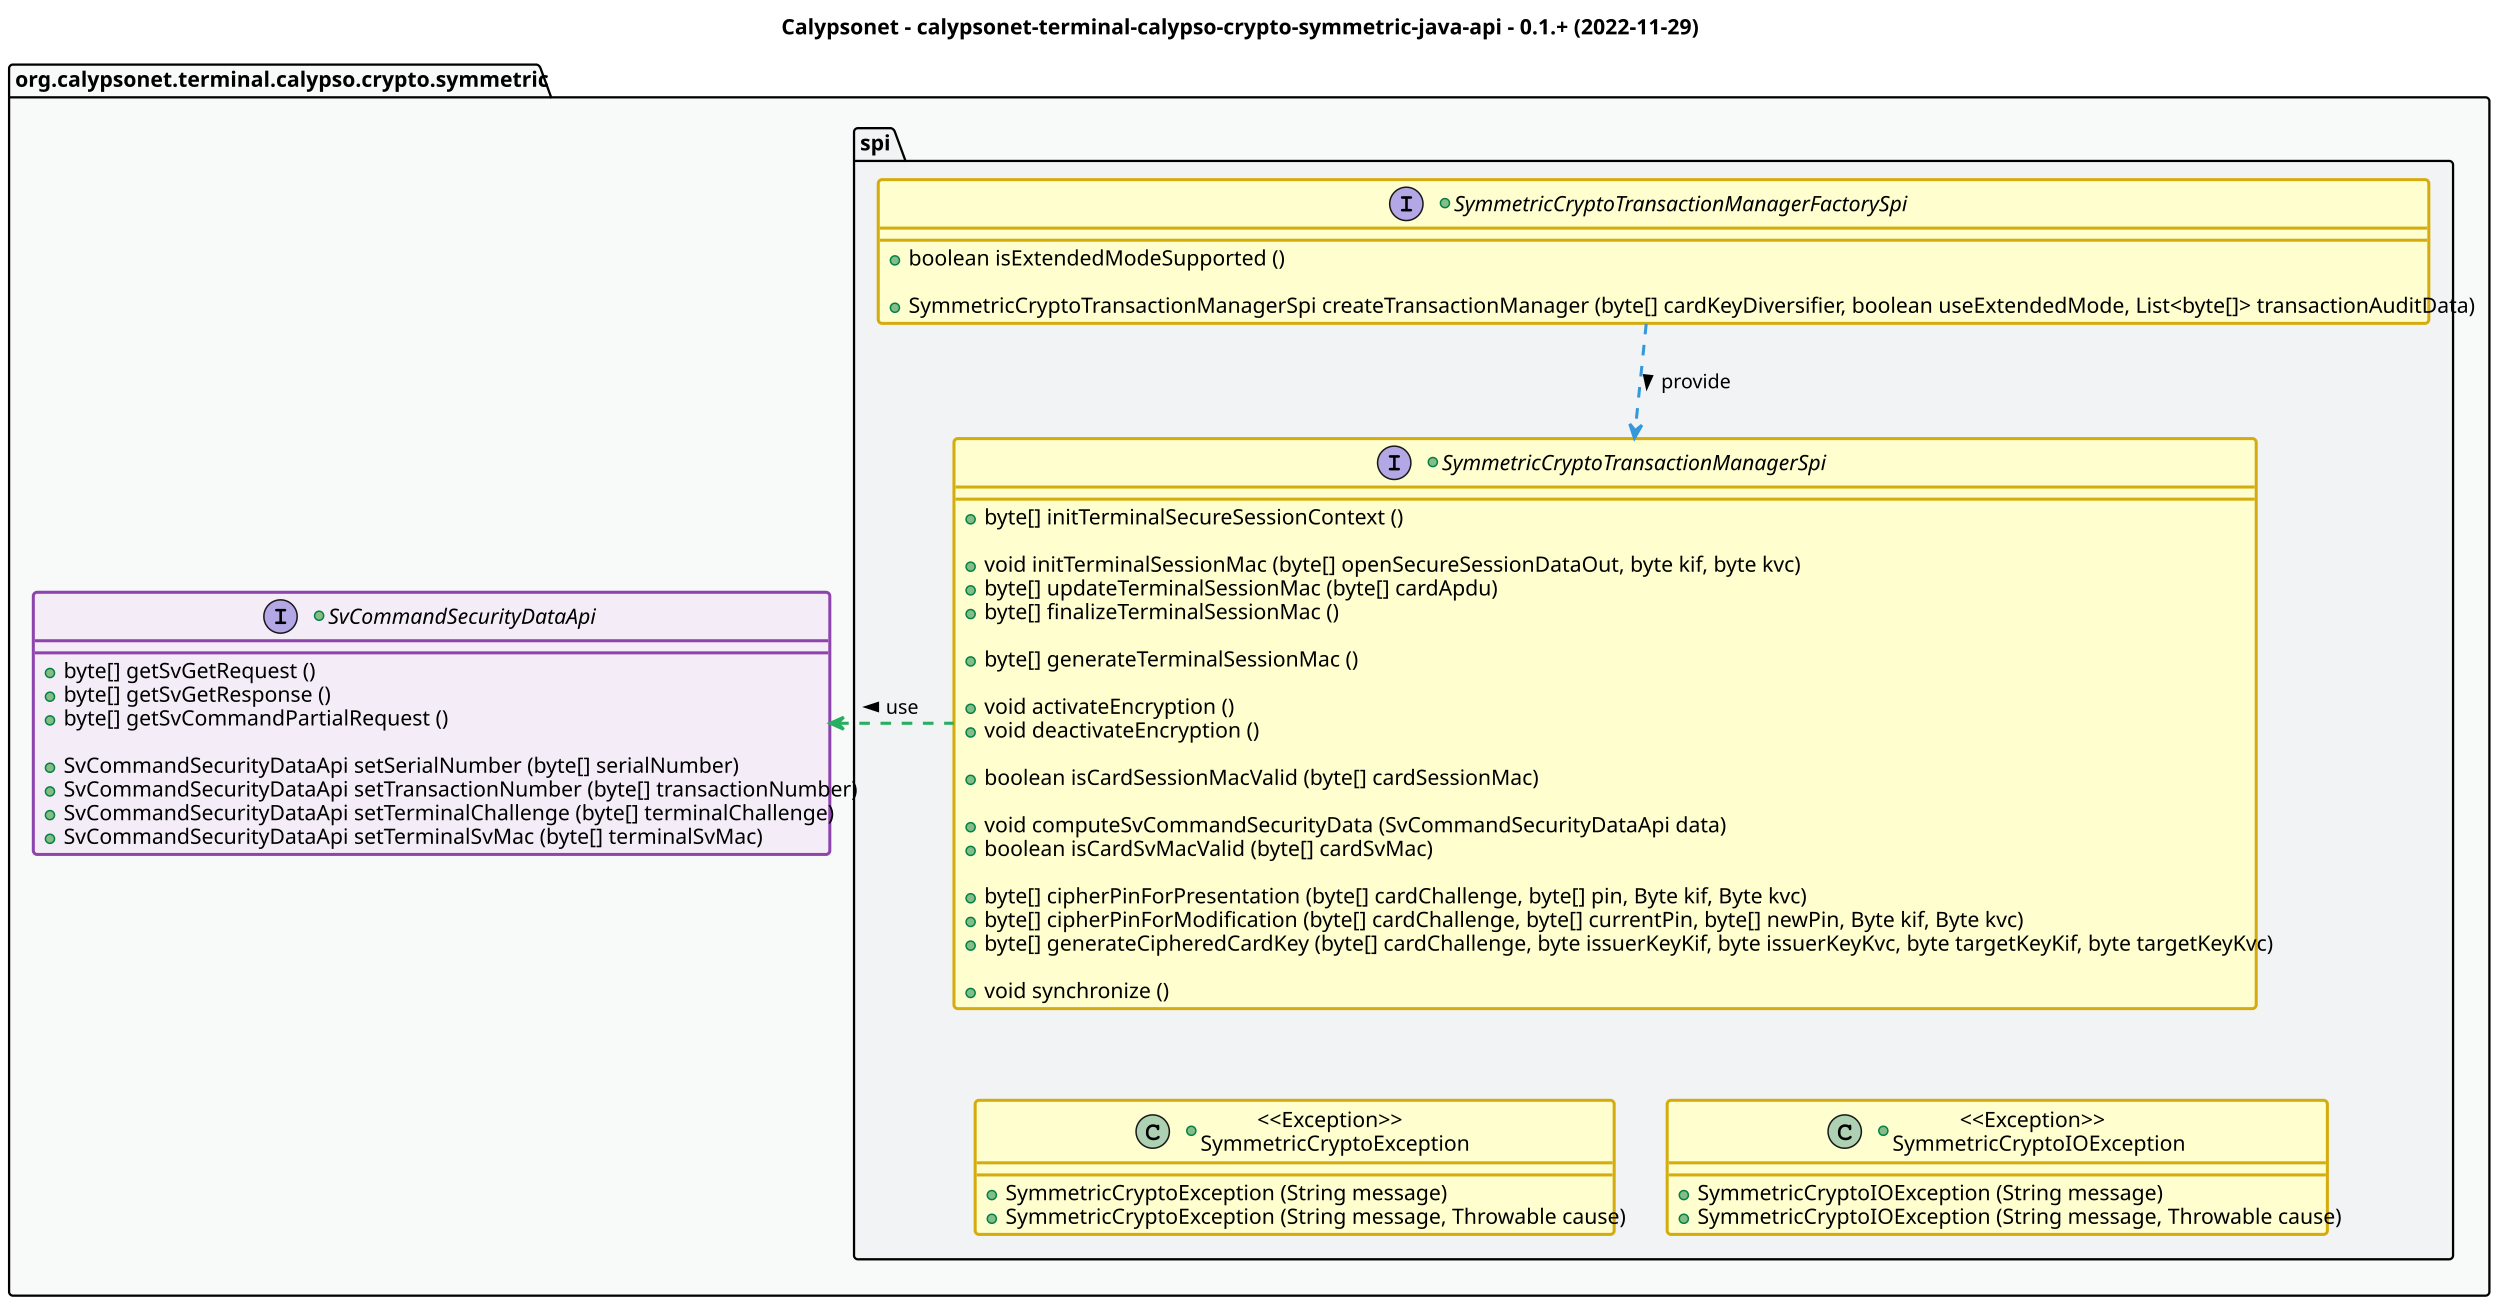
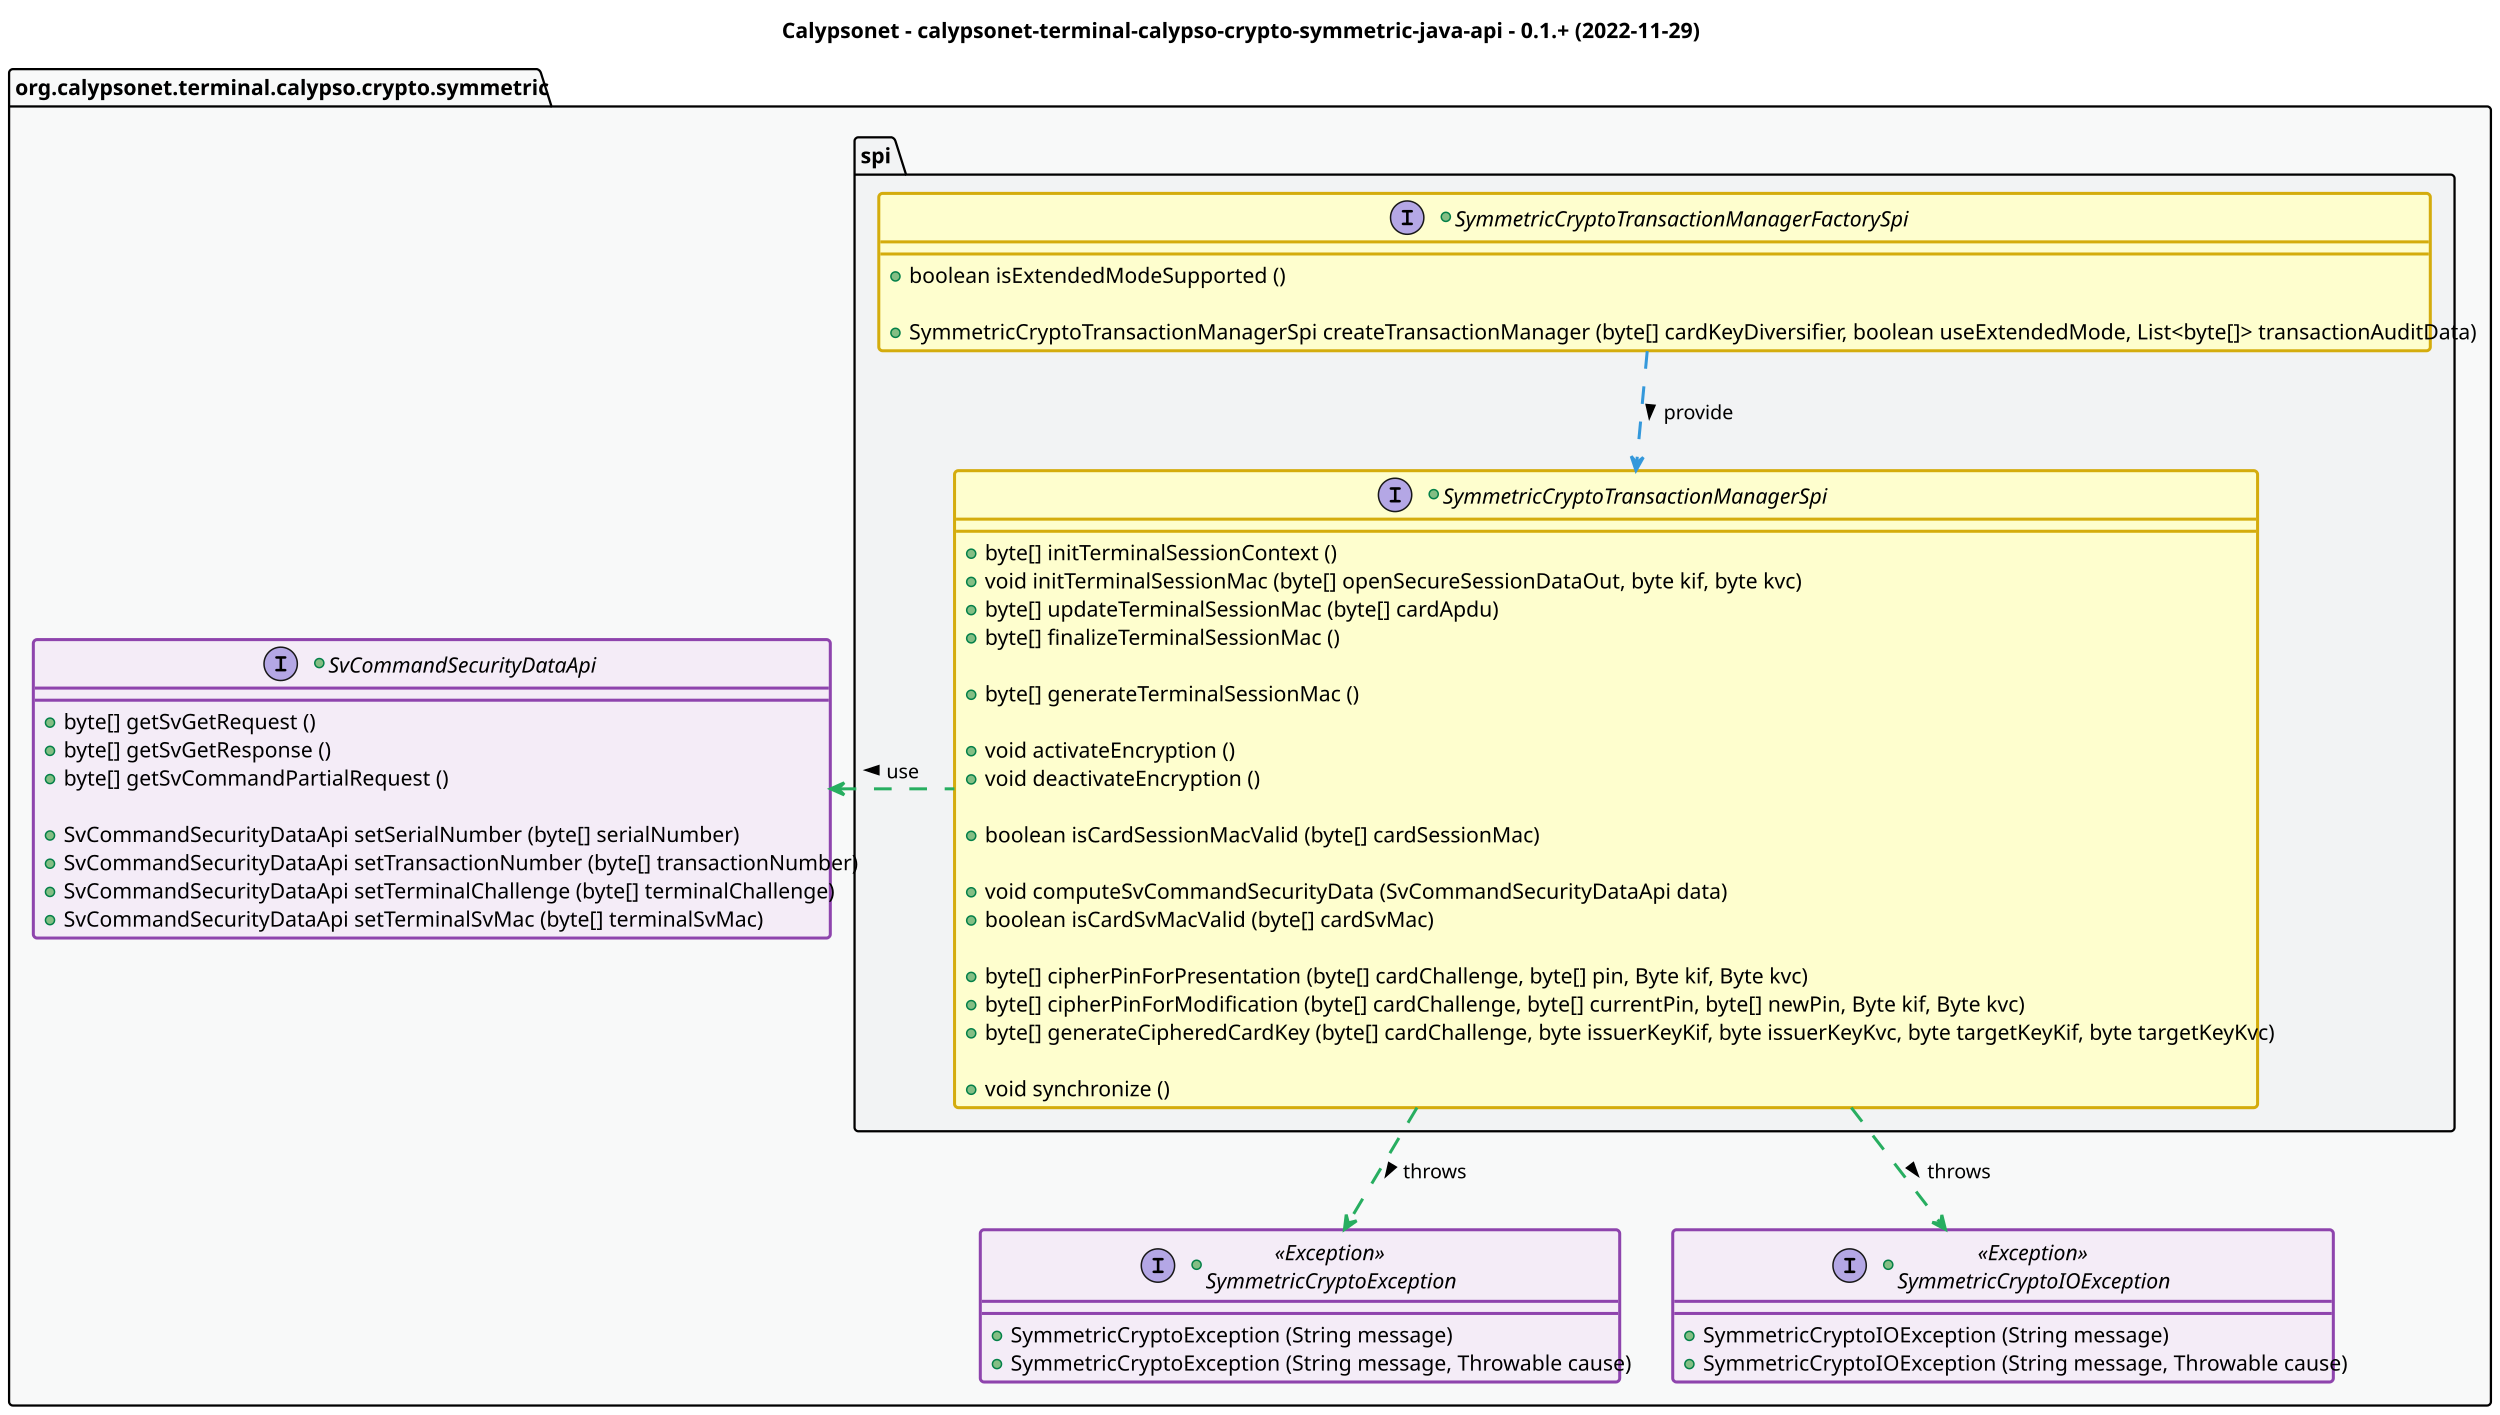
- <svg xmlns="http://www.w3.org/2000/svg" contentStyleType="text/css" height="862px" preserveAspectRatio="none" style="width:1651px;height:862px;background:#FFFFFF;" version="1.1" viewBox="0 0 1651 862" width="1651px" zoomAndPan="magnify">
+ <svg xmlns="http://www.w3.org/2000/svg" contentStyleType="text/css" height="560.4px" preserveAspectRatio="none" style="width:990px;height:560px;background:#FFFFFF;" version="1.1" viewBox="0 0 990 560" width="990.6px" zoomAndPan="magnify">
  <defs />
  <g>
-     <rect fill="none" height="25.641" id="_title" style="stroke:none;stroke-width:1.0;" width="615" x="511" y="5" />
-     <text fill="#000000" font-family="sans-serif" font-size="14" font-weight="bold" lengthAdjust="spacing" textLength="605" x="516" y="22.674">Calypsonet - calypsonet-terminal-calypso-crypto-symmetric-java-api - 0.1.+ (2022-11-29)</text>
+     <text fill="#000000" font-family="sans-serif" font-size="8.4" font-weight="bold" lengthAdjust="spacing" textLength="363" x="309.6" y="15.065">Calypsonet - calypsonet-terminal-calypso-crypto-symmetric-java-api - 0.1.+ (2022-11-29)</text>
    <g id="cluster_api">
-       <path d="M8.5,42.641 L354.5,42.641 A3.75,3.75 0 0 1 357,45.141 L364,64.281 L1641.5,64.281 A2.5,2.5 0 0 1 1644,66.781 L1644,853.141 A2.5,2.5 0 0 1 1641.5,855.641 L8.5,855.641 A2.5,2.5 0 0 1 6,853.141 L6,45.141 A2.5,2.5 0 0 1 8.5,42.641 " fill="#F8F9F9" style="stroke:#000000;stroke-width:1.5;" />
-       <line style="stroke:#000000;stroke-width:1.5;" x1="6" x2="364" y1="64.281" y2="64.281" />
-       <text fill="#000000" font-family="sans-serif" font-size="14" font-weight="bold" lengthAdjust="spacing" textLength="345" x="10" y="57.315">org.calypsonet.terminal.calypso.crypto.symmetric</text>
+       <path d="M5.1,27.381 L212.7,27.381 A2.25,2.25 0 0 1 214.2,28.881 L218.4,42.154 L984.9,42.154 A1.5,1.5 0 0 1 986.4,43.654 L986.4,555.081 A1.5,1.5 0 0 1 984.9,556.581 L5.1,556.581 A1.5,1.5 0 0 1 3.6,555.081 L3.6,28.881 A1.5,1.5 0 0 1 5.1,27.381 " fill="#F8F9F9" style="stroke:#000000;stroke-width:0.9;" />
+       <line style="stroke:#000000;stroke-width:0.9;" x1="3.6" x2="218.4" y1="42.154" y2="42.154" />
+       <text fill="#000000" font-family="sans-serif" font-size="8.4" font-weight="bold" lengthAdjust="spacing" textLength="207" x="6" y="37.645">org.calypsonet.terminal.calypso.crypto.symmetric</text>
    </g>
    <g id="cluster_spi">
-       <path d="M566.5,84.641 L588.5,84.641 A3.75,3.75 0 0 1 591,87.141 L598,106.281 L1617.5,106.281 A2.5,2.5 0 0 1 1620,108.781 L1620,829.141 A2.5,2.5 0 0 1 1617.5,831.641 L566.5,831.641 A2.5,2.5 0 0 1 564,829.141 L564,87.141 A2.5,2.5 0 0 1 566.5,84.641 " fill="#F2F3F4" style="stroke:#000000;stroke-width:1.5;" />
-       <line style="stroke:#000000;stroke-width:1.5;" x1="564" x2="598" y1="106.281" y2="106.281" />
-       <text fill="#000000" font-family="sans-serif" font-size="14" font-weight="bold" lengthAdjust="spacing" textLength="21" x="568" y="99.314">spi</text>
+       <path d="M339.9,54.381 L353.1,54.381 A2.25,2.25 0 0 1 354.6,55.881 L358.8,69.153 L970.5,69.153 A1.5,1.5 0 0 1 972,70.653 L972,446.481 A1.5,1.5 0 0 1 970.5,447.981 L339.9,447.981 A1.5,1.5 0 0 1 338.4,446.481 L338.4,55.881 A1.5,1.5 0 0 1 339.9,54.381 " fill="#F2F3F4" style="stroke:#000000;stroke-width:0.9;" />
+       <line style="stroke:#000000;stroke-width:0.9;" x1="338.4" x2="358.8" y1="69.153" y2="69.153" />
+       <text fill="#000000" font-family="sans-serif" font-size="8.4" font-weight="bold" lengthAdjust="spacing" textLength="12.6" x="340.8" y="64.645">spi</text>
+     </g>
+     <g id="elem_SymmetricCryptoException">
+       <rect codeLine="147" fill="#F4ECF7" height="60.291" id="SymmetricCryptoException" rx="1.5" ry="1.5" style="stroke:#8E44AD;stroke-width:1.2;" width="253.2" x="388.2" y="486.981" />
+       <ellipse cx="458.55" cy="501.154" fill="#B4A7E5" rx="6.6" ry="6.6" style="stroke:#181818;stroke-width:0.6;" />
+       <path d="M459.122,499.138 L459.122,503.132 L460.153,503.132 Q460.519,503.132 460.678,503.272 Q460.837,503.413 460.837,503.647 Q460.837,503.872 460.678,504.013 Q460.519,504.154 460.153,504.154 L457.069,504.154 Q456.703,504.154 456.544,504.013 Q456.384,503.872 456.384,503.638 Q456.384,503.413 456.544,503.272 Q456.703,503.132 457.069,503.132 L458.1,503.132 L458.1,499.138 L457.069,499.138 Q456.703,499.138 456.544,498.997 Q456.384,498.857 456.384,498.622 Q456.384,498.397 456.544,498.257 Q456.703,498.116 457.069,498.116 L460.153,498.116 Q460.519,498.116 460.678,498.257 Q460.837,498.397 460.837,498.622 Q460.837,498.857 460.678,498.997 Q460.519,499.138 460.153,499.138 L459.122,499.138 Z " fill="#000000" />
+       <ellipse cx="473.85" cy="500.853" fill="#84BE84" rx="1.8" ry="1.8" style="stroke:#038048;stroke-width:0.6;" />
+       <text fill="#000000" font-family="sans-serif" font-size="8.4" font-style="italic" lengthAdjust="spacing" textLength="46.2" x="504.75" y="499.045">«Exception»</text>
+       <text fill="#000000" font-family="sans-serif" font-size="8.4" font-style="italic" lengthAdjust="spacing" textLength="100.8" x="477.45" y="510.218">SymmetricCryptoException</text>
+       <line style="stroke:#8E44AD;stroke-width:1.2;" x1="388.8" x2="640.8" y1="515.326" y2="515.326" />
+       <line style="stroke:#8E44AD;stroke-width:1.2;" x1="388.8" x2="640.8" y1="520.126" y2="520.126" />
+       <ellipse cx="394.8" cy="529.013" fill="#84BE84" rx="1.8" ry="1.8" style="stroke:#038048;stroke-width:0.6;" />
+       <text fill="#000000" font-family="sans-serif" font-size="8.4" lengthAdjust="spacing" textLength="168" x="400.2" y="531.591">SymmetricCryptoException (String message)</text>
+       <ellipse cx="394.8" cy="540.185" fill="#84BE84" rx="1.8" ry="1.8" style="stroke:#038048;stroke-width:0.6;" />
+       <text fill="#000000" font-family="sans-serif" font-size="8.4" lengthAdjust="spacing" textLength="237.6" x="400.2" y="542.763">SymmetricCryptoException (String message, Throwable cause)</text>
+     </g>
+     <g id="elem_SymmetricCryptoIOException">
+       <rect codeLine="148" fill="#F4ECF7" height="60.291" id="SymmetricCryptoIOException" rx="1.5" ry="1.5" style="stroke:#8E44AD;stroke-width:1.2;" width="261.6" x="662.4" y="486.981" />
+       <ellipse cx="732.45" cy="501.154" fill="#B4A7E5" rx="6.6" ry="6.6" style="stroke:#181818;stroke-width:0.6;" />
+       <path d="M733.022,499.138 L733.022,503.132 L734.053,503.132 Q734.419,503.132 734.578,503.272 Q734.737,503.413 734.737,503.647 Q734.737,503.872 734.578,504.013 Q734.419,504.154 734.053,504.154 L730.969,504.154 Q730.603,504.154 730.444,504.013 Q730.284,503.872 730.284,503.638 Q730.284,503.413 730.444,503.272 Q730.603,503.132 730.969,503.132 L732,503.132 L732,499.138 L730.969,499.138 Q730.603,499.138 730.444,498.997 Q730.284,498.857 730.284,498.622 Q730.284,498.397 730.444,498.257 Q730.603,498.116 730.969,498.116 L734.053,498.116 Q734.419,498.116 734.578,498.257 Q734.737,498.397 734.737,498.622 Q734.737,498.857 734.578,498.997 Q734.419,499.138 734.053,499.138 L733.022,499.138 Z " fill="#000000" />
+       <ellipse cx="747.75" cy="500.853" fill="#84BE84" rx="1.8" ry="1.8" style="stroke:#038048;stroke-width:0.6;" />
+       <text fill="#000000" font-family="sans-serif" font-size="8.4" font-style="italic" lengthAdjust="spacing" textLength="46.2" x="783.15" y="499.045">«Exception»</text>
+       <text fill="#000000" font-family="sans-serif" font-size="8.4" font-style="italic" lengthAdjust="spacing" textLength="109.8" x="751.35" y="510.218">SymmetricCryptoIOException</text>
+       <line style="stroke:#8E44AD;stroke-width:1.2;" x1="663" x2="923.4" y1="515.326" y2="515.326" />
+       <line style="stroke:#8E44AD;stroke-width:1.2;" x1="663" x2="923.4" y1="520.126" y2="520.126" />
+       <ellipse cx="669" cy="529.013" fill="#84BE84" rx="1.8" ry="1.8" style="stroke:#038048;stroke-width:0.6;" />
+       <text fill="#000000" font-family="sans-serif" font-size="8.4" lengthAdjust="spacing" textLength="176.4" x="674.4" y="531.591">SymmetricCryptoIOException (String message)</text>
+       <ellipse cx="669" cy="540.185" fill="#84BE84" rx="1.8" ry="1.8" style="stroke:#038048;stroke-width:0.6;" />
+       <text fill="#000000" font-family="sans-serif" font-size="8.4" lengthAdjust="spacing" textLength="246" x="674.4" y="542.763">SymmetricCryptoIOException (String message, Throwable cause)</text>
    </g>
    <g id="elem_SvCommandSecurityDataApi">
-       <rect codeLine="147" fill="#F4ECF7" height="173.125" id="SvCommandSecurityDataApi" rx="2.5" ry="2.5" style="stroke:#8E44AD;stroke-width:2.0;" width="526" x="22" y="391.141" />
-       <ellipse cx="185.25" cy="407.141" fill="#B4A7E5" rx="11" ry="11" style="stroke:#181818;stroke-width:1.0;" />
-       <path d="M186.203,403.781 L186.203,410.438 L187.922,410.438 Q188.531,410.438 188.797,410.672 Q189.062,410.906 189.062,411.297 Q189.062,411.672 188.797,411.906 Q188.531,412.141 187.922,412.141 L182.781,412.141 Q182.172,412.141 181.906,411.906 Q181.641,411.672 181.641,411.281 Q181.641,410.906 181.906,410.672 Q182.172,410.438 182.781,410.438 L184.5,410.438 L184.5,403.781 L182.781,403.781 Q182.172,403.781 181.906,403.547 Q181.641,403.312 181.641,402.922 Q181.641,402.547 181.906,402.312 Q182.172,402.078 182.781,402.078 L187.922,402.078 Q188.531,402.078 188.797,402.312 Q189.062,402.547 189.062,402.922 Q189.062,403.312 188.797,403.547 Q188.531,403.781 187.922,403.781 L186.203,403.781 Z " fill="#000000" />
-       <ellipse cx="210.75" cy="406.641" fill="#84BE84" rx="3" ry="3" style="stroke:#038048;stroke-width:1.0;" />
-       <text fill="#000000" font-family="sans-serif" font-size="14" font-style="italic" lengthAdjust="spacing" textLength="180" x="216.75" y="411.994">SvCommandSecurityDataApi</text>
-       <line style="stroke:#8E44AD;stroke-width:2.0;" x1="23" x2="547" y1="423.141" y2="423.141" />
-       <line style="stroke:#8E44AD;stroke-width:2.0;" x1="23" x2="547" y1="431.141" y2="431.141" />
-       <ellipse cx="33" cy="444.461" fill="#84BE84" rx="3" ry="3" style="stroke:#038048;stroke-width:1.0;" />
-       <text fill="#000000" font-family="sans-serif" font-size="14" lengthAdjust="spacing" textLength="165" x="42" y="447.815">byte[] getSvGetRequest ()</text>
-       <ellipse cx="33" cy="460.102" fill="#84BE84" rx="3" ry="3" style="stroke:#038048;stroke-width:1.0;" />
-       <text fill="#000000" font-family="sans-serif" font-size="14" lengthAdjust="spacing" textLength="176" x="42" y="463.455">byte[] getSvGetResponse ()</text>
-       <ellipse cx="33" cy="475.742" fill="#84BE84" rx="3" ry="3" style="stroke:#038048;stroke-width:1.0;" />
-       <text fill="#000000" font-family="sans-serif" font-size="14" lengthAdjust="spacing" textLength="246" x="42" y="479.096">byte[] getSvCommandPartialRequest ()</text>
-       <text fill="#000000" font-family="sans-serif" font-size="14" lengthAdjust="spacing" textLength="4" x="42" y="494.736"> </text>
-       <ellipse cx="33" cy="507.023" fill="#84BE84" rx="3" ry="3" style="stroke:#038048;stroke-width:1.0;" />
-       <text fill="#000000" font-family="sans-serif" font-size="14" lengthAdjust="spacing" textLength="425" x="42" y="510.377">SvCommandSecurityDataApi setSerialNumber (byte[] serialNumber)</text>
-       <ellipse cx="33" cy="522.664" fill="#84BE84" rx="3" ry="3" style="stroke:#038048;stroke-width:1.0;" />
-       <text fill="#000000" font-family="sans-serif" font-size="14" lengthAdjust="spacing" textLength="500" x="42" y="526.018">SvCommandSecurityDataApi setTransactionNumber (byte[] transactionNumber)</text>
-       <ellipse cx="33" cy="538.305" fill="#84BE84" rx="3" ry="3" style="stroke:#038048;stroke-width:1.0;" />
-       <text fill="#000000" font-family="sans-serif" font-size="14" lengthAdjust="spacing" textLength="490" x="42" y="541.658">SvCommandSecurityDataApi setTerminalChallenge (byte[] terminalChallenge)</text>
-       <ellipse cx="33" cy="553.945" fill="#84BE84" rx="3" ry="3" style="stroke:#038048;stroke-width:1.0;" />
-       <text fill="#000000" font-family="sans-serif" font-size="14" lengthAdjust="spacing" textLength="446" x="42" y="557.299">SvCommandSecurityDataApi setTerminalSvMac (byte[] terminalSvMac)</text>
+       <rect codeLine="146" fill="#F4ECF7" height="118.181" id="SvCommandSecurityDataApi" rx="1.5" ry="1.5" style="stroke:#8E44AD;stroke-width:1.2;" width="315.6" x="13.2" y="253.281" />
+       <ellipse cx="111.15" cy="262.881" fill="#B4A7E5" rx="6.6" ry="6.6" style="stroke:#181818;stroke-width:0.6;" />
+       <path d="M111.722,260.865 L111.722,264.859 L112.753,264.859 Q113.119,264.859 113.278,265 Q113.438,265.14 113.438,265.375 Q113.438,265.6 113.278,265.74 Q113.119,265.881 112.753,265.881 L109.669,265.881 Q109.303,265.881 109.144,265.74 Q108.984,265.6 108.984,265.365 Q108.984,265.14 109.144,265 Q109.303,264.859 109.669,264.859 L110.7,264.859 L110.7,260.865 L109.669,260.865 Q109.303,260.865 109.144,260.725 Q108.984,260.584 108.984,260.35 Q108.984,260.125 109.144,259.984 Q109.303,259.843 109.669,259.843 L112.753,259.843 Q113.119,259.843 113.278,259.984 Q113.438,260.125 113.438,260.35 Q113.438,260.584 113.278,260.725 Q113.119,260.865 112.753,260.865 L111.722,260.865 Z " fill="#000000" />
+       <ellipse cx="126.45" cy="262.581" fill="#84BE84" rx="1.8" ry="1.8" style="stroke:#038048;stroke-width:0.6;" />
+       <text fill="#000000" font-family="sans-serif" font-size="8.4" font-style="italic" lengthAdjust="spacing" textLength="108" x="130.05" y="266.359">SvCommandSecurityDataApi</text>
+       <line style="stroke:#8E44AD;stroke-width:1.2;" x1="13.8" x2="328.2" y1="272.481" y2="272.481" />
+       <line style="stroke:#8E44AD;stroke-width:1.2;" x1="13.8" x2="328.2" y1="277.281" y2="277.281" />
+       <ellipse cx="19.8" cy="286.167" fill="#84BE84" rx="1.8" ry="1.8" style="stroke:#038048;stroke-width:0.6;" />
+       <text fill="#000000" font-family="sans-serif" font-size="8.4" lengthAdjust="spacing" textLength="99" x="25.2" y="288.745">byte[] getSvGetRequest ()</text>
+       <ellipse cx="19.8" cy="297.34" fill="#84BE84" rx="1.8" ry="1.8" style="stroke:#038048;stroke-width:0.6;" />
+       <text fill="#000000" font-family="sans-serif" font-size="8.4" lengthAdjust="spacing" textLength="105.6" x="25.2" y="299.918">byte[] getSvGetResponse ()</text>
+       <ellipse cx="19.8" cy="308.512" fill="#84BE84" rx="1.8" ry="1.8" style="stroke:#038048;stroke-width:0.6;" />
+       <text fill="#000000" font-family="sans-serif" font-size="8.4" lengthAdjust="spacing" textLength="147.6" x="25.2" y="311.091">byte[] getSvCommandPartialRequest ()</text>
+       <text fill="#000000" font-family="sans-serif" font-size="8.4" lengthAdjust="spacing" textLength="2.4" x="25.2" y="322.263"> </text>
+       <ellipse cx="19.8" cy="330.858" fill="#84BE84" rx="1.8" ry="1.8" style="stroke:#038048;stroke-width:0.6;" />
+       <text fill="#000000" font-family="sans-serif" font-size="8.4" lengthAdjust="spacing" textLength="255" x="25.2" y="333.436">SvCommandSecurityDataApi setSerialNumber (byte[] serialNumber)</text>
+       <ellipse cx="19.8" cy="342.031" fill="#84BE84" rx="1.8" ry="1.8" style="stroke:#038048;stroke-width:0.6;" />
+       <text fill="#000000" font-family="sans-serif" font-size="8.4" lengthAdjust="spacing" textLength="300" x="25.2" y="344.609">SvCommandSecurityDataApi setTransactionNumber (byte[] transactionNumber)</text>
+       <ellipse cx="19.8" cy="353.203" fill="#84BE84" rx="1.8" ry="1.8" style="stroke:#038048;stroke-width:0.6;" />
+       <text fill="#000000" font-family="sans-serif" font-size="8.4" lengthAdjust="spacing" textLength="294" x="25.2" y="355.781">SvCommandSecurityDataApi setTerminalChallenge (byte[] terminalChallenge)</text>
+       <ellipse cx="19.8" cy="364.376" fill="#84BE84" rx="1.8" ry="1.8" style="stroke:#038048;stroke-width:0.6;" />
+       <text fill="#000000" font-family="sans-serif" font-size="8.4" lengthAdjust="spacing" textLength="267.6" x="25.2" y="366.954">SvCommandSecurityDataApi setTerminalSvMac (byte[] terminalSvMac)</text>
    </g>
    <g id="elem_SymmetricCryptoTransactionManagerFactorySpi">
-       <rect codeLine="55" fill="#FEFECE" height="94.922" id="SymmetricCryptoTransactionManagerFactorySpi" rx="2.5" ry="2.5" style="stroke:#D4AC0D;stroke-width:2.0;" width="1024" x="580" y="118.641" />
-       <ellipse cx="928.75" cy="134.641" fill="#B4A7E5" rx="11" ry="11" style="stroke:#181818;stroke-width:1.0;" />
-       <path d="M929.703,131.281 L929.703,137.938 L931.422,137.938 Q932.031,137.938 932.297,138.172 Q932.562,138.406 932.562,138.797 Q932.562,139.172 932.297,139.406 Q932.031,139.641 931.422,139.641 L926.281,139.641 Q925.672,139.641 925.406,139.406 Q925.141,139.172 925.141,138.781 Q925.141,138.406 925.406,138.172 Q925.672,137.938 926.281,137.938 L928,137.938 L928,131.281 L926.281,131.281 Q925.672,131.281 925.406,131.047 Q925.141,130.812 925.141,130.422 Q925.141,130.047 925.406,129.812 Q925.672,129.578 926.281,129.578 L931.422,129.578 Q932.031,129.578 932.297,129.812 Q932.562,130.047 932.562,130.422 Q932.562,130.812 932.297,131.047 Q932.031,131.281 931.422,131.281 L929.703,131.281 Z " fill="#000000" />
-       <ellipse cx="954.25" cy="134.141" fill="#84BE84" rx="3" ry="3" style="stroke:#038048;stroke-width:1.0;" />
-       <text fill="#000000" font-family="sans-serif" font-size="14" font-style="italic" lengthAdjust="spacing" textLength="307" x="960.25" y="139.494">SymmetricCryptoTransactionManagerFactorySpi</text>
-       <line style="stroke:#D4AC0D;stroke-width:2.0;" x1="581" x2="1603" y1="150.641" y2="150.641" />
-       <line style="stroke:#D4AC0D;stroke-width:2.0;" x1="581" x2="1603" y1="158.641" y2="158.641" />
-       <ellipse cx="591" cy="171.961" fill="#84BE84" rx="3" ry="3" style="stroke:#038048;stroke-width:1.0;" />
-       <text fill="#000000" font-family="sans-serif" font-size="14" lengthAdjust="spacing" textLength="239" x="600" y="175.315">boolean isExtendedModeSupported ()</text>
-       <text fill="#000000" font-family="sans-serif" font-size="14" lengthAdjust="spacing" textLength="4" x="600" y="190.955"> </text>
-       <ellipse cx="591" cy="203.242" fill="#84BE84" rx="3" ry="3" style="stroke:#038048;stroke-width:1.0;" />
-       <text fill="#000000" font-family="sans-serif" font-size="14" lengthAdjust="spacing" textLength="998" x="600" y="206.596">SymmetricCryptoTransactionManagerSpi createTransactionManager (byte[] cardKeyDiversifier, boolean useExtendedMode, List&lt;byte[]&gt; transactionAuditData)</text>
+       <rect codeLine="55" fill="#FEFECE" height="62.318" id="SymmetricCryptoTransactionManagerFactorySpi" rx="1.5" ry="1.5" style="stroke:#D4AC0D;stroke-width:1.2;" width="614.4" x="348" y="76.581" />
+       <ellipse cx="557.25" cy="86.181" fill="#B4A7E5" rx="6.6" ry="6.6" style="stroke:#181818;stroke-width:0.6;" />
+       <path d="M557.822,84.165 L557.822,88.159 L558.853,88.159 Q559.219,88.159 559.378,88.3 Q559.538,88.44 559.538,88.675 Q559.538,88.9 559.378,89.04 Q559.219,89.181 558.853,89.181 L555.769,89.181 Q555.403,89.181 555.244,89.04 Q555.084,88.9 555.084,88.665 Q555.084,88.44 555.244,88.3 Q555.403,88.159 555.769,88.159 L556.8,88.159 L556.8,84.165 L555.769,84.165 Q555.403,84.165 555.244,84.025 Q555.084,83.884 555.084,83.65 Q555.084,83.425 555.244,83.284 Q555.403,83.143 555.769,83.143 L558.853,83.143 Q559.219,83.143 559.378,83.284 Q559.538,83.425 559.538,83.65 Q559.538,83.884 559.378,84.025 Q559.219,84.165 558.853,84.165 L557.822,84.165 Z " fill="#000000" />
+       <ellipse cx="572.55" cy="85.881" fill="#84BE84" rx="1.8" ry="1.8" style="stroke:#038048;stroke-width:0.6;" />
+       <text fill="#000000" font-family="sans-serif" font-size="8.4" font-style="italic" lengthAdjust="spacing" textLength="184.2" x="576.15" y="89.659">SymmetricCryptoTransactionManagerFactorySpi</text>
+       <line style="stroke:#D4AC0D;stroke-width:1.2;" x1="348.6" x2="961.8" y1="95.781" y2="95.781" />
+       <line style="stroke:#D4AC0D;stroke-width:1.2;" x1="348.6" x2="961.8" y1="100.581" y2="100.581" />
+       <ellipse cx="354.6" cy="109.467" fill="#84BE84" rx="1.8" ry="1.8" style="stroke:#038048;stroke-width:0.6;" />
+       <text fill="#000000" font-family="sans-serif" font-size="8.4" lengthAdjust="spacing" textLength="143.4" x="360" y="112.045">boolean isExtendedModeSupported ()</text>
+       <text fill="#000000" font-family="sans-serif" font-size="8.4" lengthAdjust="spacing" textLength="2.4" x="360" y="123.218"> </text>
+       <ellipse cx="354.6" cy="131.812" fill="#84BE84" rx="1.8" ry="1.8" style="stroke:#038048;stroke-width:0.6;" />
+       <text fill="#000000" font-family="sans-serif" font-size="8.4" lengthAdjust="spacing" textLength="598.8" x="360" y="134.391">SymmetricCryptoTransactionManagerSpi createTransactionManager (byte[] cardKeyDiversifier, boolean useExtendedMode, List&lt;byte[]&gt; transactionAuditData)</text>
    </g>
    <g id="elem_SymmetricCryptoTransactionManagerSpi">
-       <rect codeLine="60" fill="#FEFECE" height="376.453" id="SymmetricCryptoTransactionManagerSpi" rx="2.5" ry="2.5" style="stroke:#D4AC0D;stroke-width:2.0;" width="860" x="630" y="289.641" />
-       <ellipse cx="920.75" cy="305.641" fill="#B4A7E5" rx="11" ry="11" style="stroke:#181818;stroke-width:1.0;" />
-       <path d="M921.703,302.281 L921.703,308.938 L923.422,308.938 Q924.031,308.938 924.297,309.172 Q924.562,309.406 924.562,309.797 Q924.562,310.172 924.297,310.406 Q924.031,310.641 923.422,310.641 L918.281,310.641 Q917.672,310.641 917.406,310.406 Q917.141,310.172 917.141,309.781 Q917.141,309.406 917.406,309.172 Q917.672,308.938 918.281,308.938 L920,308.938 L920,302.281 L918.281,302.281 Q917.672,302.281 917.406,302.047 Q917.141,301.812 917.141,301.422 Q917.141,301.047 917.406,300.812 Q917.672,300.578 918.281,300.578 L923.422,300.578 Q924.031,300.578 924.297,300.812 Q924.562,301.047 924.562,301.422 Q924.562,301.812 924.297,302.047 Q924.031,302.281 923.422,302.281 L921.703,302.281 Z " fill="#000000" />
-       <ellipse cx="946.25" cy="305.141" fill="#84BE84" rx="3" ry="3" style="stroke:#038048;stroke-width:1.0;" />
-       <text fill="#000000" font-family="sans-serif" font-size="14" font-style="italic" lengthAdjust="spacing" textLength="259" x="952.25" y="310.494">SymmetricCryptoTransactionManagerSpi</text>
-       <line style="stroke:#D4AC0D;stroke-width:2.0;" x1="631" x2="1489" y1="321.641" y2="321.641" />
-       <line style="stroke:#D4AC0D;stroke-width:2.0;" x1="631" x2="1489" y1="329.641" y2="329.641" />
-       <ellipse cx="641" cy="342.961" fill="#84BE84" rx="3" ry="3" style="stroke:#038048;stroke-width:1.0;" />
-       <text fill="#000000" font-family="sans-serif" font-size="14" lengthAdjust="spacing" textLength="269" x="650" y="346.315">byte[] initTerminalSecureSessionContext ()</text>
-       <text fill="#000000" font-family="sans-serif" font-size="14" lengthAdjust="spacing" textLength="4" x="650" y="361.955"> </text>
-       <ellipse cx="641" cy="374.242" fill="#84BE84" rx="3" ry="3" style="stroke:#038048;stroke-width:1.0;" />
-       <text fill="#000000" font-family="sans-serif" font-size="14" lengthAdjust="spacing" textLength="525" x="650" y="377.596">void initTerminalSessionMac (byte[] openSecureSessionDataOut, byte kif, byte kvc)</text>
-       <ellipse cx="641" cy="389.883" fill="#84BE84" rx="3" ry="3" style="stroke:#038048;stroke-width:1.0;" />
-       <text fill="#000000" font-family="sans-serif" font-size="14" lengthAdjust="spacing" textLength="328" x="650" y="393.236">byte[] updateTerminalSessionMac (byte[] cardApdu)</text>
-       <ellipse cx="641" cy="405.523" fill="#84BE84" rx="3" ry="3" style="stroke:#038048;stroke-width:1.0;" />
-       <text fill="#000000" font-family="sans-serif" font-size="14" lengthAdjust="spacing" textLength="227" x="650" y="408.877">byte[] finalizeTerminalSessionMac ()</text>
-       <text fill="#000000" font-family="sans-serif" font-size="14" lengthAdjust="spacing" textLength="4" x="650" y="424.518"> </text>
-       <ellipse cx="641" cy="436.805" fill="#84BE84" rx="3" ry="3" style="stroke:#038048;stroke-width:1.0;" />
-       <text fill="#000000" font-family="sans-serif" font-size="14" lengthAdjust="spacing" textLength="241" x="650" y="440.158">byte[] generateTerminalSessionMac ()</text>
-       <text fill="#000000" font-family="sans-serif" font-size="14" lengthAdjust="spacing" textLength="4" x="650" y="455.799"> </text>
-       <ellipse cx="641" cy="468.086" fill="#84BE84" rx="3" ry="3" style="stroke:#038048;stroke-width:1.0;" />
-       <text fill="#000000" font-family="sans-serif" font-size="14" lengthAdjust="spacing" textLength="160" x="650" y="471.44">void activateEncryption ()</text>
-       <ellipse cx="641" cy="483.727" fill="#84BE84" rx="3" ry="3" style="stroke:#038048;stroke-width:1.0;" />
-       <text fill="#000000" font-family="sans-serif" font-size="14" lengthAdjust="spacing" textLength="176" x="650" y="487.08">void deactivateEncryption ()</text>
-       <text fill="#000000" font-family="sans-serif" font-size="14" lengthAdjust="spacing" textLength="4" x="650" y="502.721"> </text>
-       <ellipse cx="641" cy="515.008" fill="#84BE84" rx="3" ry="3" style="stroke:#038048;stroke-width:1.0;" />
-       <text fill="#000000" font-family="sans-serif" font-size="14" lengthAdjust="spacing" textLength="360" x="650" y="518.361">boolean isCardSessionMacValid (byte[] cardSessionMac)</text>
-       <text fill="#000000" font-family="sans-serif" font-size="14" lengthAdjust="spacing" textLength="4" x="650" y="534.002"> </text>
-       <ellipse cx="641" cy="546.289" fill="#84BE84" rx="3" ry="3" style="stroke:#038048;stroke-width:1.0;" />
-       <text fill="#000000" font-family="sans-serif" font-size="14" lengthAdjust="spacing" textLength="472" x="650" y="549.643">void computeSvCommandSecurityData (SvCommandSecurityDataApi data)</text>
-       <ellipse cx="641" cy="561.93" fill="#84BE84" rx="3" ry="3" style="stroke:#038048;stroke-width:1.0;" />
-       <text fill="#000000" font-family="sans-serif" font-size="14" lengthAdjust="spacing" textLength="292" x="650" y="565.283">boolean isCardSvMacValid (byte[] cardSvMac)</text>
-       <text fill="#000000" font-family="sans-serif" font-size="14" lengthAdjust="spacing" textLength="4" x="650" y="580.924"> </text>
-       <ellipse cx="641" cy="593.211" fill="#84BE84" rx="3" ry="3" style="stroke:#038048;stroke-width:1.0;" />
-       <text fill="#000000" font-family="sans-serif" font-size="14" lengthAdjust="spacing" textLength="526" x="650" y="596.564">byte[] cipherPinForPresentation (byte[] cardChallenge, byte[] pin, Byte kif, Byte kvc)</text>
-       <ellipse cx="641" cy="608.852" fill="#84BE84" rx="3" ry="3" style="stroke:#038048;stroke-width:1.0;" />
-       <text fill="#000000" font-family="sans-serif" font-size="14" lengthAdjust="spacing" textLength="659" x="650" y="612.205">byte[] cipherPinForModification (byte[] cardChallenge, byte[] currentPin, byte[] newPin, Byte kif, Byte kvc)</text>
-       <ellipse cx="641" cy="624.492" fill="#84BE84" rx="3" ry="3" style="stroke:#038048;stroke-width:1.0;" />
-       <text fill="#000000" font-family="sans-serif" font-size="14" lengthAdjust="spacing" textLength="834" x="650" y="627.846">byte[] generateCipheredCardKey (byte[] cardChallenge, byte issuerKeyKif, byte issuerKeyKvc, byte targetKeyKif, byte targetKeyKvc)</text>
-       <text fill="#000000" font-family="sans-serif" font-size="14" lengthAdjust="spacing" textLength="4" x="650" y="643.486"> </text>
-       <ellipse cx="641" cy="655.773" fill="#84BE84" rx="3" ry="3" style="stroke:#038048;stroke-width:1.0;" />
-       <text fill="#000000" font-family="sans-serif" font-size="14" lengthAdjust="spacing" textLength="119" x="650" y="659.127">void synchronize ()</text>
-     </g>
-     <g id="elem_SymmetricCryptoException">
-       <rect codeLine="83" fill="#FEFECE" height="88.562" id="SymmetricCryptoException" rx="2.5" ry="2.5" style="stroke:#D4AC0D;stroke-width:2.0;" width="422" x="644" y="726.641" />
-       <ellipse cx="761.25" cy="747.281" fill="#ADD1B2" rx="11" ry="11" style="stroke:#181818;stroke-width:1.0;" />
-       <path d="M764.016,743.156 Q764.172,742.938 764.359,742.828 Q764.547,742.719 764.766,742.719 Q765.141,742.719 765.375,742.984 Q765.609,743.234 765.609,743.844 L765.609,745.297 Q765.609,745.906 765.375,746.172 Q765.141,746.438 764.766,746.438 Q764.422,746.438 764.219,746.234 Q764.016,746.047 763.906,745.531 Q763.859,745.172 763.672,744.984 Q763.344,744.609 762.734,744.391 Q762.125,744.172 761.5,744.172 Q760.734,744.172 760.094,744.5 Q759.469,744.828 758.969,745.578 Q758.484,746.328 758.484,747.359 L758.484,748.453 Q758.484,749.688 759.375,750.516 Q760.266,751.328 761.859,751.328 Q762.797,751.328 763.453,751.078 Q763.844,750.922 764.266,750.484 Q764.531,750.219 764.672,750.141 Q764.828,750.062 765.031,750.062 Q765.359,750.062 765.609,750.328 Q765.875,750.578 765.875,750.922 Q765.875,751.266 765.531,751.672 Q765.031,752.25 764.234,752.578 Q763.156,753.031 761.859,753.031 Q760.344,753.031 759.141,752.406 Q758.156,751.906 757.469,750.844 Q756.781,749.766 756.781,748.484 L756.781,747.328 Q756.781,746 757.391,744.859 Q758.016,743.703 759.109,743.094 Q760.203,742.469 761.438,742.469 Q762.172,742.469 762.812,742.641 Q763.469,742.797 764.016,743.156 Z " fill="#000000" />
-       <ellipse cx="786.75" cy="746.781" fill="#84BE84" rx="3" ry="3" style="stroke:#038048;stroke-width:1.0;" />
-       <text fill="#000000" font-family="sans-serif" font-size="14" lengthAdjust="spacing" textLength="93" x="830.25" y="744.314">&lt;&lt;Exception&gt;&gt;</text>
-       <text fill="#000000" font-family="sans-serif" font-size="14" lengthAdjust="spacing" textLength="168" x="792.75" y="759.955">SymmetricCryptoException</text>
-       <line style="stroke:#D4AC0D;stroke-width:2.0;" x1="645" x2="1065" y1="767.922" y2="767.922" />
-       <line style="stroke:#D4AC0D;stroke-width:2.0;" x1="645" x2="1065" y1="775.922" y2="775.922" />
-       <ellipse cx="655" cy="789.242" fill="#84BE84" rx="3" ry="3" style="stroke:#038048;stroke-width:1.0;" />
-       <text fill="#000000" font-family="sans-serif" font-size="14" lengthAdjust="spacing" textLength="280" x="664" y="792.596">SymmetricCryptoException (String message)</text>
-       <ellipse cx="655" cy="804.883" fill="#84BE84" rx="3" ry="3" style="stroke:#038048;stroke-width:1.0;" />
-       <text fill="#000000" font-family="sans-serif" font-size="14" lengthAdjust="spacing" textLength="396" x="664" y="808.236">SymmetricCryptoException (String message, Throwable cause)</text>
-     </g>
-     <g id="elem_SymmetricCryptoIOException">
-       <rect codeLine="87" fill="#FEFECE" height="88.562" id="SymmetricCryptoIOException" rx="2.5" ry="2.5" style="stroke:#D4AC0D;stroke-width:2.0;" width="436" x="1101" y="726.641" />
-       <ellipse cx="1218.25" cy="747.281" fill="#ADD1B2" rx="11" ry="11" style="stroke:#181818;stroke-width:1.0;" />
-       <path d="M1221.016,743.156 Q1221.172,742.938 1221.359,742.828 Q1221.547,742.719 1221.766,742.719 Q1222.141,742.719 1222.375,742.984 Q1222.609,743.234 1222.609,743.844 L1222.609,745.297 Q1222.609,745.906 1222.375,746.172 Q1222.141,746.438 1221.766,746.438 Q1221.422,746.438 1221.219,746.234 Q1221.016,746.047 1220.906,745.531 Q1220.859,745.172 1220.672,744.984 Q1220.344,744.609 1219.734,744.391 Q1219.125,744.172 1218.5,744.172 Q1217.734,744.172 1217.094,744.5 Q1216.469,744.828 1215.969,745.578 Q1215.484,746.328 1215.484,747.359 L1215.484,748.453 Q1215.484,749.688 1216.375,750.516 Q1217.266,751.328 1218.859,751.328 Q1219.797,751.328 1220.453,751.078 Q1220.844,750.922 1221.266,750.484 Q1221.531,750.219 1221.672,750.141 Q1221.828,750.062 1222.031,750.062 Q1222.359,750.062 1222.609,750.328 Q1222.875,750.578 1222.875,750.922 Q1222.875,751.266 1222.531,751.672 Q1222.031,752.25 1221.234,752.578 Q1220.156,753.031 1218.859,753.031 Q1217.344,753.031 1216.141,752.406 Q1215.156,751.906 1214.469,750.844 Q1213.781,749.766 1213.781,748.484 L1213.781,747.328 Q1213.781,746 1214.391,744.859 Q1215.016,743.703 1216.109,743.094 Q1217.203,742.469 1218.438,742.469 Q1219.172,742.469 1219.812,742.641 Q1220.469,742.797 1221.016,743.156 Z " fill="#000000" />
-       <ellipse cx="1243.75" cy="746.781" fill="#84BE84" rx="3" ry="3" style="stroke:#038048;stroke-width:1.0;" />
-       <text fill="#000000" font-family="sans-serif" font-size="14" lengthAdjust="spacing" textLength="93" x="1294.25" y="744.314">&lt;&lt;Exception&gt;&gt;</text>
-       <text fill="#000000" font-family="sans-serif" font-size="14" lengthAdjust="spacing" textLength="182" x="1249.75" y="759.955">SymmetricCryptoIOException</text>
-       <line style="stroke:#D4AC0D;stroke-width:2.0;" x1="1102" x2="1536" y1="767.922" y2="767.922" />
-       <line style="stroke:#D4AC0D;stroke-width:2.0;" x1="1102" x2="1536" y1="775.922" y2="775.922" />
-       <ellipse cx="1112" cy="789.242" fill="#84BE84" rx="3" ry="3" style="stroke:#038048;stroke-width:1.0;" />
-       <text fill="#000000" font-family="sans-serif" font-size="14" lengthAdjust="spacing" textLength="294" x="1121" y="792.596">SymmetricCryptoIOException (String message)</text>
-       <ellipse cx="1112" cy="804.883" fill="#84BE84" rx="3" ry="3" style="stroke:#038048;stroke-width:1.0;" />
-       <text fill="#000000" font-family="sans-serif" font-size="14" lengthAdjust="spacing" textLength="410" x="1121" y="808.236">SymmetricCryptoIOException (String message, Throwable cause)</text>
+       <rect codeLine="60" fill="#FEFECE" height="252.253" id="SymmetricCryptoTransactionManagerSpi" rx="1.5" ry="1.5" style="stroke:#D4AC0D;stroke-width:1.2;" width="516" x="378" y="186.381" />
+       <ellipse cx="552.45" cy="195.981" fill="#B4A7E5" rx="6.6" ry="6.6" style="stroke:#181818;stroke-width:0.6;" />
+       <path d="M553.022,193.965 L553.022,197.959 L554.053,197.959 Q554.419,197.959 554.578,198.1 Q554.737,198.24 554.737,198.475 Q554.737,198.7 554.578,198.84 Q554.419,198.981 554.053,198.981 L550.969,198.981 Q550.603,198.981 550.444,198.84 Q550.284,198.7 550.284,198.465 Q550.284,198.24 550.444,198.1 Q550.603,197.959 550.969,197.959 L552,197.959 L552,193.965 L550.969,193.965 Q550.603,193.965 550.444,193.825 Q550.284,193.684 550.284,193.45 Q550.284,193.225 550.444,193.084 Q550.603,192.943 550.969,192.943 L554.053,192.943 Q554.419,192.943 554.578,193.084 Q554.737,193.225 554.737,193.45 Q554.737,193.684 554.578,193.825 Q554.419,193.965 554.053,193.965 L553.022,193.965 Z " fill="#000000" />
+       <ellipse cx="567.75" cy="195.681" fill="#84BE84" rx="1.8" ry="1.8" style="stroke:#038048;stroke-width:0.6;" />
+       <text fill="#000000" font-family="sans-serif" font-size="8.4" font-style="italic" lengthAdjust="spacing" textLength="155.4" x="571.35" y="199.459">SymmetricCryptoTransactionManagerSpi</text>
+       <line style="stroke:#D4AC0D;stroke-width:1.2;" x1="378.6" x2="893.4" y1="205.581" y2="205.581" />
+       <line style="stroke:#D4AC0D;stroke-width:1.2;" x1="378.6" x2="893.4" y1="210.381" y2="210.381" />
+       <ellipse cx="384.6" cy="219.267" fill="#84BE84" rx="1.8" ry="1.8" style="stroke:#038048;stroke-width:0.6;" />
+       <text fill="#000000" font-family="sans-serif" font-size="8.4" lengthAdjust="spacing" textLength="134.4" x="390" y="221.845">byte[] initTerminalSessionContext ()</text>
+       <ellipse cx="384.6" cy="230.44" fill="#84BE84" rx="1.8" ry="1.8" style="stroke:#038048;stroke-width:0.6;" />
+       <text fill="#000000" font-family="sans-serif" font-size="8.4" lengthAdjust="spacing" textLength="315" x="390" y="233.018">void initTerminalSessionMac (byte[] openSecureSessionDataOut, byte kif, byte kvc)</text>
+       <ellipse cx="384.6" cy="241.613" fill="#84BE84" rx="1.8" ry="1.8" style="stroke:#038048;stroke-width:0.6;" />
+       <text fill="#000000" font-family="sans-serif" font-size="8.4" lengthAdjust="spacing" textLength="196.8" x="390" y="244.191">byte[] updateTerminalSessionMac (byte[] cardApdu)</text>
+       <ellipse cx="384.6" cy="252.785" fill="#84BE84" rx="1.8" ry="1.8" style="stroke:#038048;stroke-width:0.6;" />
+       <text fill="#000000" font-family="sans-serif" font-size="8.4" lengthAdjust="spacing" textLength="136.2" x="390" y="255.363">byte[] finalizeTerminalSessionMac ()</text>
+       <text fill="#000000" font-family="sans-serif" font-size="8.4" lengthAdjust="spacing" textLength="2.4" x="390" y="266.536"> </text>
+       <ellipse cx="384.6" cy="275.13" fill="#84BE84" rx="1.8" ry="1.8" style="stroke:#038048;stroke-width:0.6;" />
+       <text fill="#000000" font-family="sans-serif" font-size="8.4" lengthAdjust="spacing" textLength="144.6" x="390" y="277.709">byte[] generateTerminalSessionMac ()</text>
+       <text fill="#000000" font-family="sans-serif" font-size="8.4" lengthAdjust="spacing" textLength="2.4" x="390" y="288.881"> </text>
+       <ellipse cx="384.6" cy="297.476" fill="#84BE84" rx="1.8" ry="1.8" style="stroke:#038048;stroke-width:0.6;" />
+       <text fill="#000000" font-family="sans-serif" font-size="8.4" lengthAdjust="spacing" textLength="96" x="390" y="300.054">void activateEncryption ()</text>
+       <ellipse cx="384.6" cy="308.648" fill="#84BE84" rx="1.8" ry="1.8" style="stroke:#038048;stroke-width:0.6;" />
+       <text fill="#000000" font-family="sans-serif" font-size="8.4" lengthAdjust="spacing" textLength="105.6" x="390" y="311.227">void deactivateEncryption ()</text>
+       <text fill="#000000" font-family="sans-serif" font-size="8.4" lengthAdjust="spacing" textLength="2.4" x="390" y="322.399"> </text>
+       <ellipse cx="384.6" cy="330.994" fill="#84BE84" rx="1.8" ry="1.8" style="stroke:#038048;stroke-width:0.6;" />
+       <text fill="#000000" font-family="sans-serif" font-size="8.4" lengthAdjust="spacing" textLength="216" x="390" y="333.572">boolean isCardSessionMacValid (byte[] cardSessionMac)</text>
+       <text fill="#000000" font-family="sans-serif" font-size="8.4" lengthAdjust="spacing" textLength="2.4" x="390" y="344.745"> </text>
+       <ellipse cx="384.6" cy="353.339" fill="#84BE84" rx="1.8" ry="1.8" style="stroke:#038048;stroke-width:0.6;" />
+       <text fill="#000000" font-family="sans-serif" font-size="8.4" lengthAdjust="spacing" textLength="283.2" x="390" y="355.917">void computeSvCommandSecurityData (SvCommandSecurityDataApi data)</text>
+       <ellipse cx="384.6" cy="364.512" fill="#84BE84" rx="1.8" ry="1.8" style="stroke:#038048;stroke-width:0.6;" />
+       <text fill="#000000" font-family="sans-serif" font-size="8.4" lengthAdjust="spacing" textLength="175.2" x="390" y="367.09">boolean isCardSvMacValid (byte[] cardSvMac)</text>
+       <text fill="#000000" font-family="sans-serif" font-size="8.4" lengthAdjust="spacing" textLength="2.4" x="390" y="378.262"> </text>
+       <ellipse cx="384.6" cy="386.857" fill="#84BE84" rx="1.8" ry="1.8" style="stroke:#038048;stroke-width:0.6;" />
+       <text fill="#000000" font-family="sans-serif" font-size="8.4" lengthAdjust="spacing" textLength="315.6" x="390" y="389.435">byte[] cipherPinForPresentation (byte[] cardChallenge, byte[] pin, Byte kif, Byte kvc)</text>
+       <ellipse cx="384.6" cy="398.03" fill="#84BE84" rx="1.8" ry="1.8" style="stroke:#038048;stroke-width:0.6;" />
+       <text fill="#000000" font-family="sans-serif" font-size="8.4" lengthAdjust="spacing" textLength="395.4" x="390" y="400.608">byte[] cipherPinForModification (byte[] cardChallenge, byte[] currentPin, byte[] newPin, Byte kif, Byte kvc)</text>
+       <ellipse cx="384.6" cy="409.202" fill="#84BE84" rx="1.8" ry="1.8" style="stroke:#038048;stroke-width:0.6;" />
+       <text fill="#000000" font-family="sans-serif" font-size="8.4" lengthAdjust="spacing" textLength="500.4" x="390" y="411.781">byte[] generateCipheredCardKey (byte[] cardChallenge, byte issuerKeyKif, byte issuerKeyKvc, byte targetKeyKif, byte targetKeyKvc)</text>
+       <text fill="#000000" font-family="sans-serif" font-size="8.4" lengthAdjust="spacing" textLength="2.4" x="390" y="422.953"> </text>
+       <ellipse cx="384.6" cy="431.548" fill="#84BE84" rx="1.8" ry="1.8" style="stroke:#038048;stroke-width:0.6;" />
+       <text fill="#000000" font-family="sans-serif" font-size="8.4" lengthAdjust="spacing" textLength="71.4" x="390" y="434.126">void synchronize ()</text>
    </g>
    <g id="link_SymmetricCryptoTransactionManagerFactorySpi_SymmetricCryptoTransactionManagerSpi">
-       <path codeLine="133" d="M1087.17,213.811 C1085.13,233.601 1082.6,258.1 1079.91,284.117 " fill="none" id="SymmetricCryptoTransactionManagerFactorySpi-to-SymmetricCryptoTransactionManagerSpi" style="stroke:#3498DB;stroke-width:2.0;stroke-dasharray:7.0,7.0;" />
-       <polygon fill="#3498DB" points="1079.37,289.339,1084.275,280.798,1079.884,284.365,1076.317,279.975,1079.37,289.339" style="stroke:#3498DB;stroke-width:2.0;" />
-       <polygon fill="#000000" points="1087.486,256.876,1091.339,248.18,1085.492,247.577,1087.486,256.876" style="stroke:#000000;stroke-width:1.0;" />
-       <text fill="#000000" font-family="sans-serif" font-size="13" lengthAdjust="spacing" textLength="40" x="1097" y="256.409">provide</text>
+       <path codeLine="132" d="M652.302,139.052 C651.126,151.537 649.68,166.875 648.138,183.209 " fill="none" id="SymmetricCryptoTransactionManagerFactorySpi-to-SymmetricCryptoTransactionManagerSpi" style="stroke:#3498DB;stroke-width:1.2;stroke-dasharray:7.0,7.0;" />
+       <polygon fill="#3498DB" points="647.85,186.269,650.746,181.118,648.132,183.282,645.967,180.668,647.85,186.269" style="stroke:#3498DB;stroke-width:1.2;" />
+       <polygon fill="#000000" points="653.118,165.755,655.383,160.517,651.872,160.186,653.118,165.755" style="stroke:#000000;stroke-width:0.6;" />
+       <text fill="#000000" font-family="sans-serif" font-size="7.8" lengthAdjust="spacing" textLength="24" x="658.8" y="165.998">provide</text>
    </g>
    <g id="link_SvCommandSecurityDataApi_SymmetricCryptoTransactionManagerSpi">
-       <path codeLine="135" d="M553.492,477.641 C578.387,477.641 604.009,477.641 629.886,477.641 " fill="none" id="SvCommandSecurityDataApi-backto-SymmetricCryptoTransactionManagerSpi" style="stroke:#27AE60;stroke-width:2.0;stroke-dasharray:7.0,7.0;" />
-       <polygon fill="#27AE60" points="548.191,477.641,557.191,481.641,553.191,477.641,557.191,473.641,548.191,477.641" style="stroke:#27AE60;stroke-width:2.0;" />
-       <polygon fill="#000000" points="571,466.902,580.045,469.841,580.045,463.963,571,466.902" style="stroke:#000000;stroke-width:1.0;" />
-       <text fill="#000000" font-family="sans-serif" font-size="13" lengthAdjust="spacing" textLength="21" x="585" y="471.409">use</text>
+       <path codeLine="134" d="M332.095,312.381 C347.032,312.381 362.405,312.381 377.932,312.381 " fill="none" id="SvCommandSecurityDataApi-backto-SymmetricCryptoTransactionManagerSpi" style="stroke:#27AE60;stroke-width:1.2;stroke-dasharray:7.0,7.0;" />
+       <polygon fill="#27AE60" points="328.915,312.381,334.315,314.781,331.915,312.381,334.315,309.981,328.915,312.381" style="stroke:#27AE60;stroke-width:1.2;" />
+       <polygon fill="#000000" points="342.6,304.968,348.027,306.731,348.027,303.205,342.6,304.968" style="stroke:#000000;stroke-width:0.6;" />
+       <text fill="#000000" font-family="sans-serif" font-size="7.8" lengthAdjust="spacing" textLength="12.6" x="351" y="308.198">use</text>
+     </g>
+     <g id="link_SymmetricCryptoTransactionManagerSpi_SymmetricCryptoException">
+       <path codeLine="136" d="M561.139,438.614 C551.164,455.355 541.734,471.179 534.018,484.128 " fill="none" id="SymmetricCryptoTransactionManagerSpi-to-SymmetricCryptoException" style="stroke:#27AE60;stroke-width:1.2;stroke-dasharray:7.0,7.0;" />
+       <polygon fill="#27AE60" points="532.398,486.847,537.224,483.437,533.934,484.27,533.101,480.98,532.398,486.847" style="stroke:#27AE60;stroke-width:1.2;" />
+       <polygon fill="#000000" points="548.664,465.945,552.957,462.186,549.928,460.381,548.664,465.945" style="stroke:#000000;stroke-width:0.6;" />
+       <text fill="#000000" font-family="sans-serif" font-size="7.8" lengthAdjust="spacing" textLength="22.8" x="555.6" y="466.598">throws</text>
+     </g>
+     <g id="link_SymmetricCryptoTransactionManagerSpi_SymmetricCryptoIOException">
+       <path codeLine="137" d="M733.098,438.614 C746.142,455.495 758.472,471.445 768.522,484.453 " fill="none" id="SymmetricCryptoTransactionManagerSpi-to-SymmetricCryptoIOException" style="stroke:#27AE60;stroke-width:1.2;stroke-dasharray:7.0,7.0;" />
+       <polygon fill="#27AE60" points="770.376,486.847,768.964,481.109,768.538,484.476,765.17,484.05,770.376,486.847" style="stroke:#27AE60;stroke-width:1.2;" />
+       <polygon fill="#000000" points="759.634,465.742,757.711,460.37,754.921,462.526,759.634,465.742" style="stroke:#000000;stroke-width:0.6;" />
+       <text fill="#000000" font-family="sans-serif" font-size="7.8" lengthAdjust="spacing" textLength="22.8" x="763.2" y="466.598">throws</text>
    </g>
  </g>
</svg>
